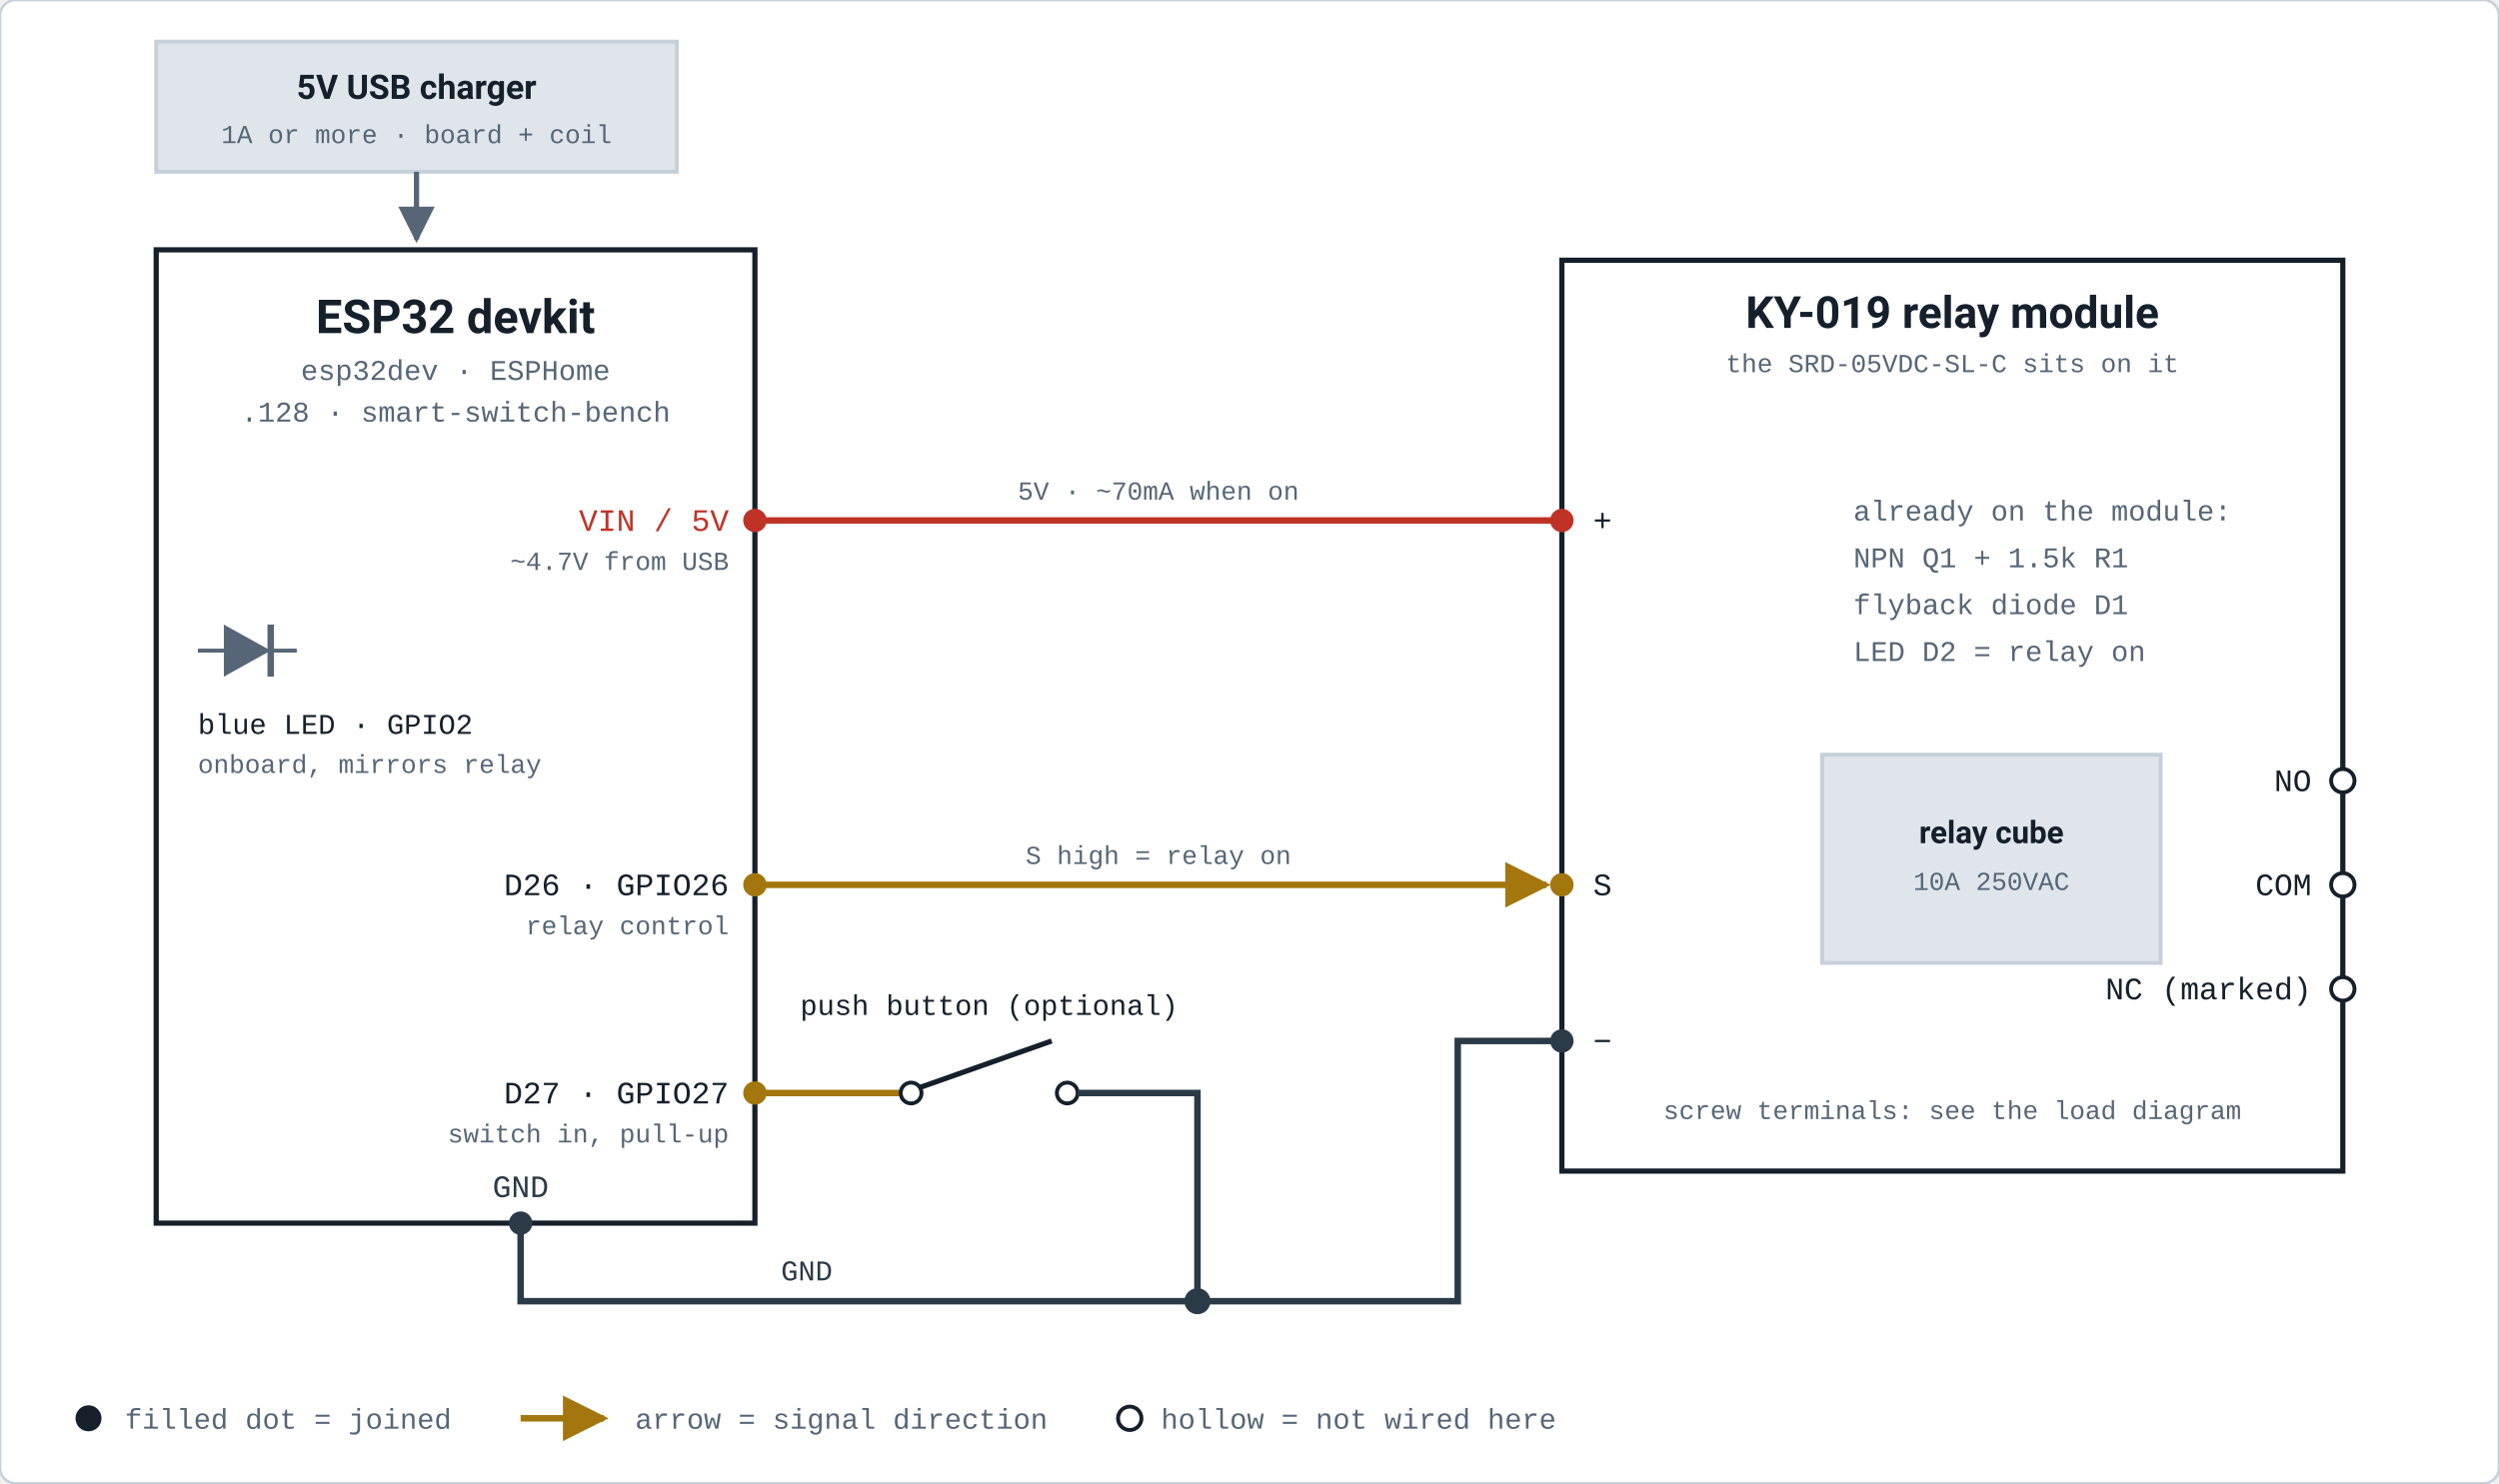
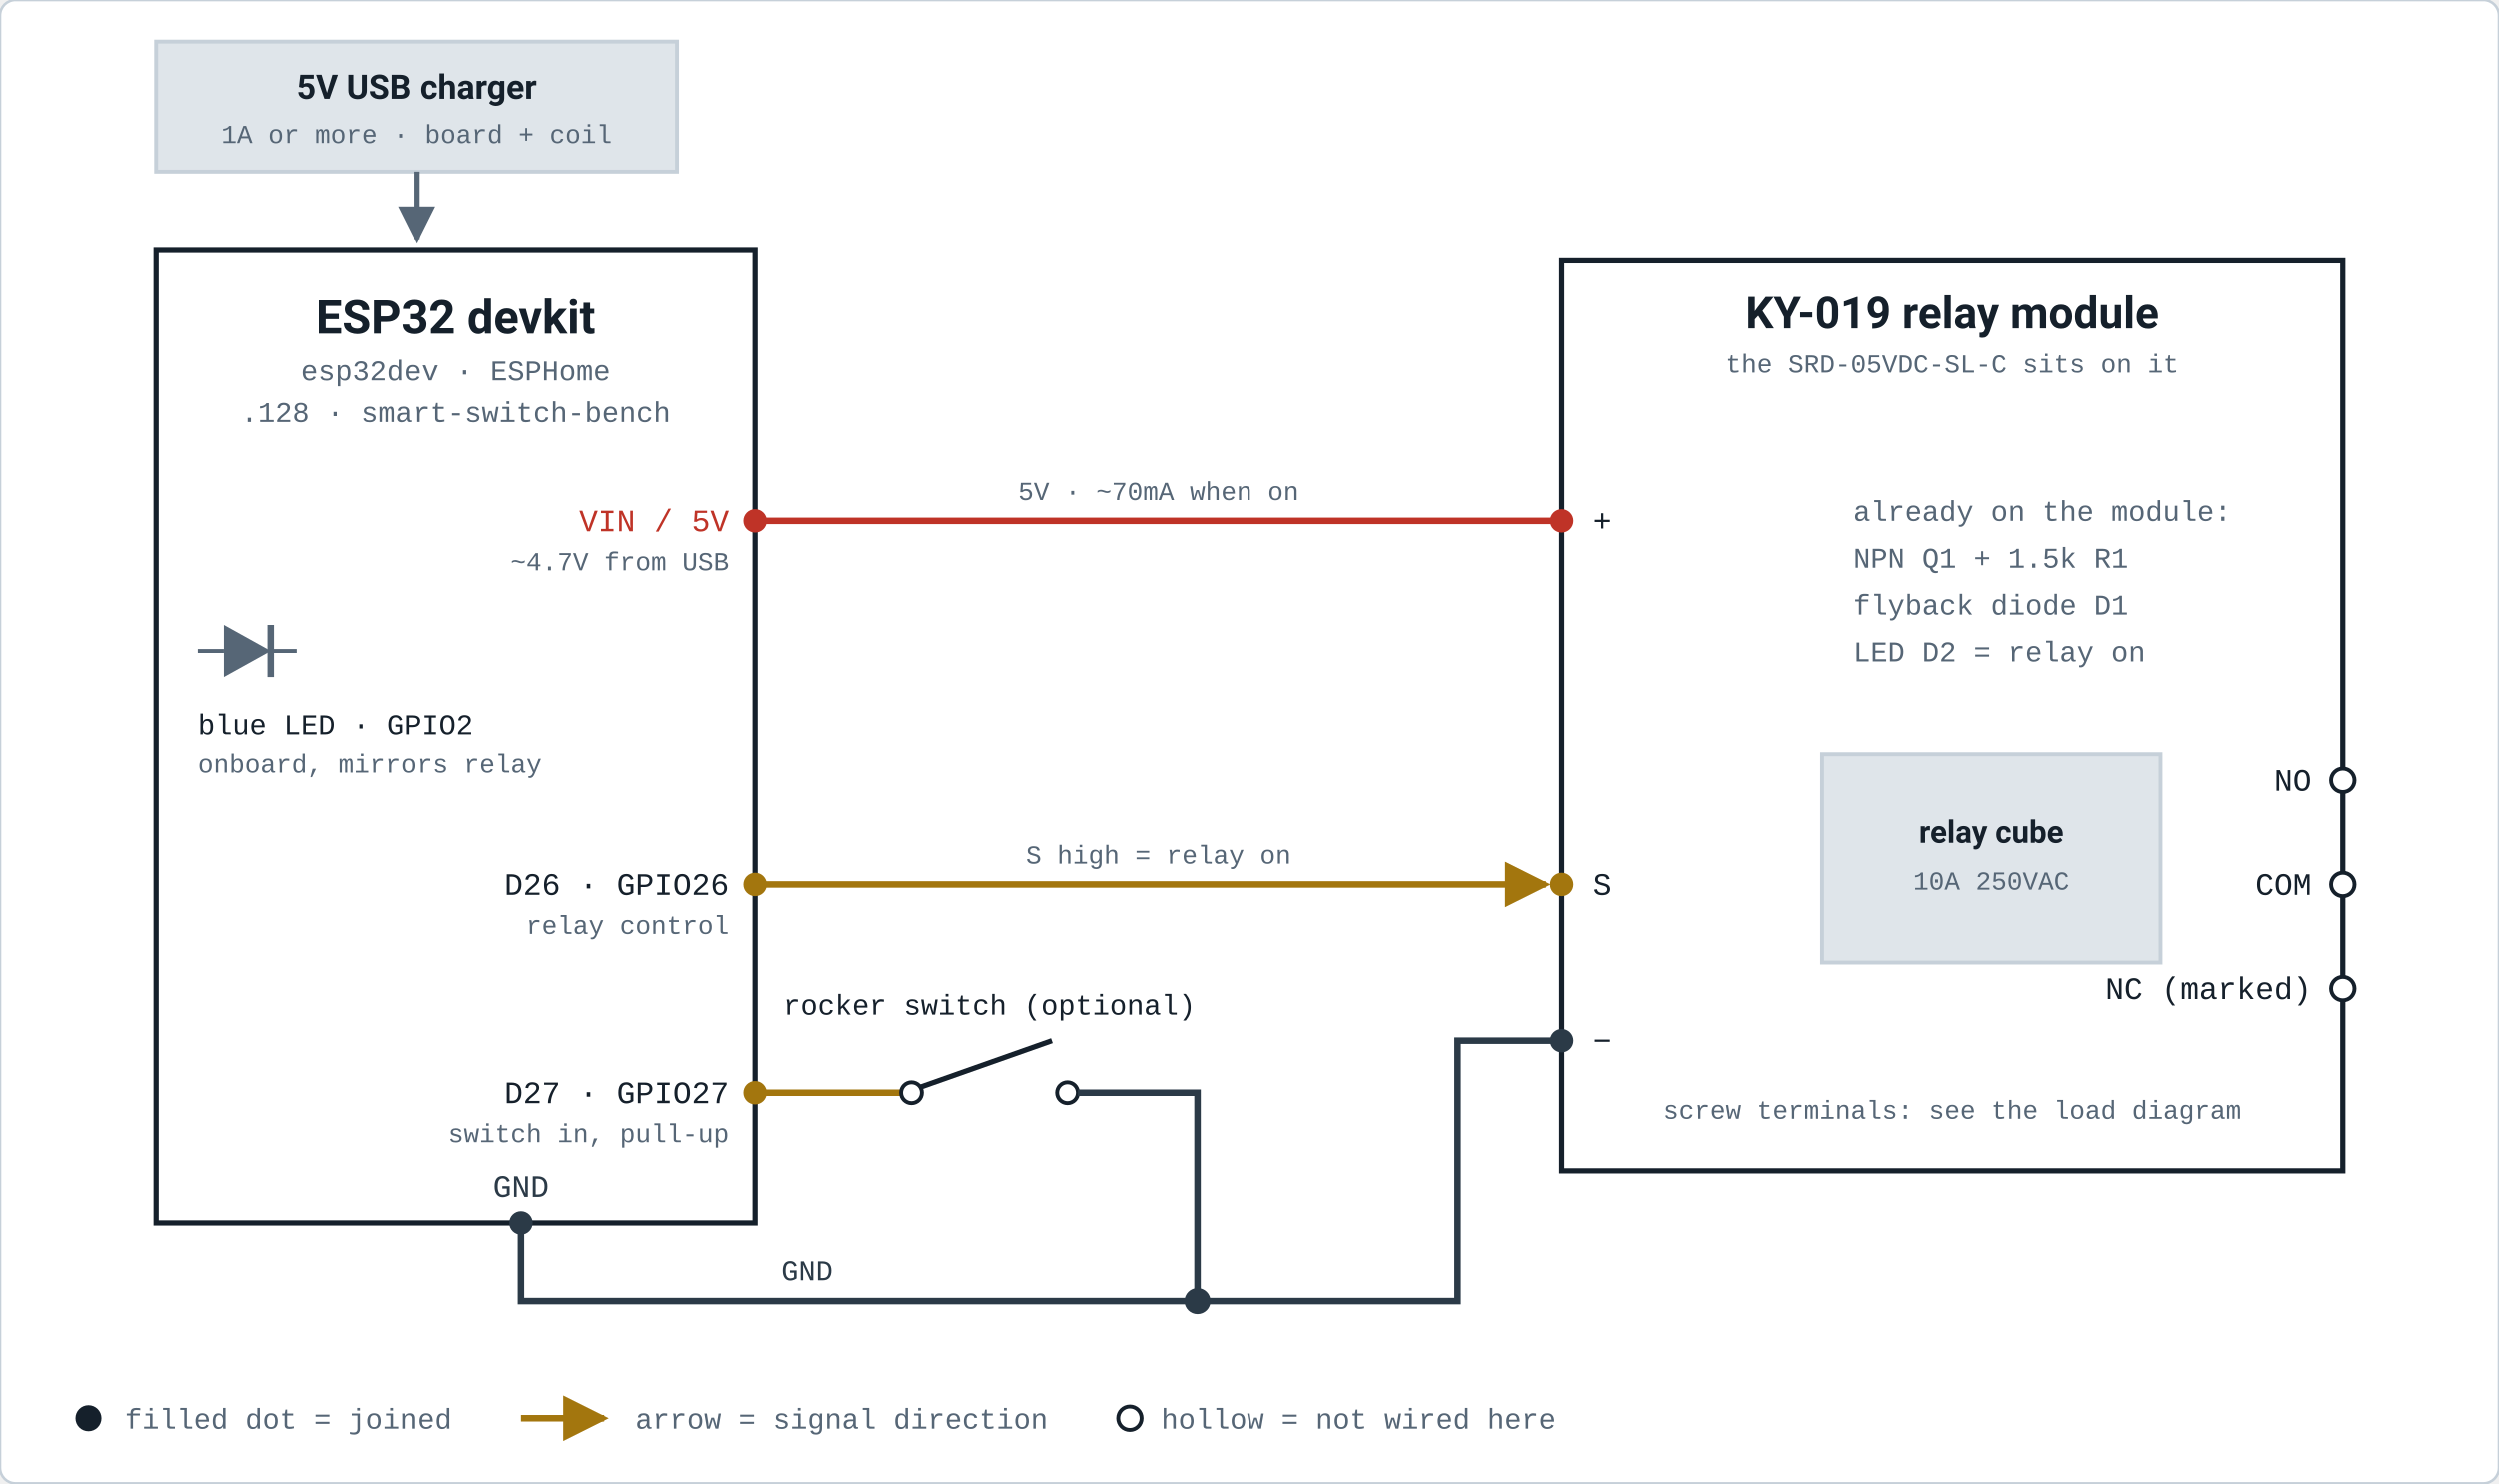
- <svg xmlns="http://www.w3.org/2000/svg" width="960" height="570" viewBox="0 0 960 570" role="img" aria-label="The stash relay module wired to the ESP32. A 5V USB charger powers the ESP32 devkit. ESP32 VIN goes to the module + pin, GPIO26 to S (high = relay on), and GND to the module minus pin. An optional push button runs from GPIO27 to GND. The module carries the NPN driver, base resistor, flyback diode and LED. Its screw terminals NO, COM and NC (marked) go to the load.">
+ <svg xmlns="http://www.w3.org/2000/svg" width="960" height="570" viewBox="0 0 960 570" role="img" aria-label="The stash relay module wired to the ESP32. A 5V USB charger powers the ESP32 devkit. ESP32 VIN goes to the module + pin, GPIO26 to S (high = relay on), and GND to the module minus pin. An optional rocker switch runs from GPIO27 to GND. The module carries the NPN driver, base resistor, flyback diode and LED. Its screw terminals NO, COM and NC (marked) go to the load.">
  <rect x="0" y="0" width="960" height="570" rx="6" fill="#ffffff" stroke="#c6d0d9" />
  <defs>
    <marker id="aA" viewBox="0 0 10 10" refX="9" refY="5" markerWidth="7" markerHeight="7" orient="auto-start-reverse">
      <polygon points="0,0 10,5 0,10" fill="#a3760e" />
    </marker>
    <marker id="mA" viewBox="0 0 10 10" refX="9" refY="5" markerWidth="7" markerHeight="7" orient="auto-start-reverse">
      <polygon points="0,0 10,5 0,10" fill="#566676" />
    </marker>
  </defs>
  <rect x="60" y="16" width="200" height="50" fill="#dfe5ea" stroke="#c6d0d9" stroke-width="1.5" />
  <text x="160" y="38" text-anchor="middle" font-family="system-ui, -apple-system, 'Segoe UI', Roboto, Helvetica, Arial, sans-serif" font-size="13" font-weight="600" fill="#15202b">5V USB charger</text>
  <text x="160" y="55" text-anchor="middle" font-family="ui-monospace, SFMono-Regular, Menlo, Consolas, 'Liberation Mono', monospace" font-size="10" fill="#566676">1A or more · board + coil</text>
  <line x1="160" y1="66" x2="160" y2="92" stroke="#566676" stroke-width="2" marker-end="url(#mA)" />
  <rect x="60" y="96" width="230" height="374" fill="#ffffff" stroke="#15202b" stroke-width="2" />
  <text x="175" y="128" text-anchor="middle" font-family="system-ui, -apple-system, 'Segoe UI', Roboto, Helvetica, Arial, sans-serif" font-size="18" font-weight="700" fill="#15202b">ESP32 devkit</text>
  <g font-family="ui-monospace, SFMono-Regular, Menlo, Consolas, 'Liberation Mono', monospace" font-size="11" fill="#566676" text-anchor="middle">
    <text x="175" y="146">esp32dev · ESPHome</text>
    <text x="175" y="162">.128 · smart-switch-bench</text>
  </g>
  <polygon points="86,240 86,260 104,250" fill="#566676" />
  <line x1="104" y1="240" x2="104" y2="260" stroke="#566676" stroke-width="2.5" />
  <line x1="76" y1="250" x2="86" y2="250" stroke="#566676" stroke-width="1.5" />
  <line x1="104" y1="250" x2="114" y2="250" stroke="#566676" stroke-width="1.5" />
  <text x="76" y="282" font-family="ui-monospace, SFMono-Regular, Menlo, Consolas, 'Liberation Mono', monospace" font-size="11" font-weight="500" fill="#15202b">blue LED · GPIO2</text>
  <text x="76" y="297" font-family="ui-monospace, SFMono-Regular, Menlo, Consolas, 'Liberation Mono', monospace" font-size="10" fill="#566676">onboard, mirrors relay</text>
  <circle cx="290" cy="200" r="4.5" fill="#bf3327" />
  <text x="280" y="204" text-anchor="end" font-family="ui-monospace, SFMono-Regular, Menlo, Consolas, 'Liberation Mono', monospace" font-size="12" font-weight="500" fill="#bf3327">VIN / 5V</text>
  <text x="280" y="219" text-anchor="end" font-family="ui-monospace, SFMono-Regular, Menlo, Consolas, 'Liberation Mono', monospace" font-size="10" fill="#566676">~4.7V from USB</text>
  <circle cx="290" cy="340" r="4.5" fill="#a3760e" />
  <text x="280" y="344" text-anchor="end" font-family="ui-monospace, SFMono-Regular, Menlo, Consolas, 'Liberation Mono', monospace" font-size="12" font-weight="500" fill="#15202b">D26 · GPIO26</text>
  <text x="280" y="359" text-anchor="end" font-family="ui-monospace, SFMono-Regular, Menlo, Consolas, 'Liberation Mono', monospace" font-size="10" fill="#566676">relay control</text>
  <circle cx="290" cy="420" r="4.5" fill="#a3760e" />
  <text x="280" y="424" text-anchor="end" font-family="ui-monospace, SFMono-Regular, Menlo, Consolas, 'Liberation Mono', monospace" font-size="12" font-weight="500" fill="#15202b">D27 · GPIO27</text>
  <text x="280" y="439" text-anchor="end" font-family="ui-monospace, SFMono-Regular, Menlo, Consolas, 'Liberation Mono', monospace" font-size="10" fill="#566676">switch in, pull-up</text>
  <circle cx="200" cy="470" r="4.5" fill="#2b3a47" />
  <text x="200" y="460" text-anchor="middle" font-family="ui-monospace, SFMono-Regular, Menlo, Consolas, 'Liberation Mono', monospace" font-size="12" font-weight="500" fill="#2b3a47">GND</text>
  <line x1="290" y1="200" x2="600" y2="200" stroke="#bf3327" stroke-width="2.5" />
  <text x="445" y="192" text-anchor="middle" font-family="ui-monospace, SFMono-Regular, Menlo, Consolas, 'Liberation Mono', monospace" font-size="10" fill="#566676">5V · ~70mA when on</text>
  <line x1="290" y1="340" x2="594" y2="340" stroke="#a3760e" stroke-width="2.5" marker-end="url(#aA)" />
  <text x="445" y="332" text-anchor="middle" font-family="ui-monospace, SFMono-Regular, Menlo, Consolas, 'Liberation Mono', monospace" font-size="10" fill="#566676">S high = relay on</text>
  <line x1="290" y1="420" x2="346" y2="420" stroke="#a3760e" stroke-width="2.5" />
  <circle cx="350" cy="420" r="4" fill="#ffffff" stroke="#15202b" stroke-width="1.5" />
  <circle cx="410" cy="420" r="4" fill="#ffffff" stroke="#15202b" stroke-width="1.5" />
  <line x1="353" y1="418" x2="404" y2="400" stroke="#15202b" stroke-width="2" />
-   <text x="380" y="390" text-anchor="middle" font-family="ui-monospace, SFMono-Regular, Menlo, Consolas, 'Liberation Mono', monospace" font-size="11" font-weight="500" fill="#15202b">push button (optional)</text>
+   <text x="380" y="390" text-anchor="middle" font-family="ui-monospace, SFMono-Regular, Menlo, Consolas, 'Liberation Mono', monospace" font-size="11" font-weight="500" fill="#15202b">rocker switch (optional)</text>
  <polyline points="414,420 460,420 460,500" fill="none" stroke="#2b3a47" stroke-width="2.5" />
  <polyline points="200,474 200,500 560,500 560,400 600,400" fill="none" stroke="#2b3a47" stroke-width="2.5" />
  <circle cx="460" cy="500" r="5" fill="#2b3a47" />
  <text x="300" y="492" font-family="ui-monospace, SFMono-Regular, Menlo, Consolas, 'Liberation Mono', monospace" font-size="11" font-weight="500" fill="#2b3a47">GND</text>
  <rect x="600" y="100" width="300" height="350" fill="#ffffff" stroke="#15202b" stroke-width="2" />
  <text x="750" y="126" text-anchor="middle" font-family="system-ui, -apple-system, 'Segoe UI', Roboto, Helvetica, Arial, sans-serif" font-size="17" font-weight="700" fill="#15202b">KY-019 relay module</text>
  <text x="750" y="143" text-anchor="middle" font-family="ui-monospace, SFMono-Regular, Menlo, Consolas, 'Liberation Mono', monospace" font-size="10" fill="#566676">the SRD-05VDC-SL-C sits on it</text>
  <circle cx="600" cy="200" r="4.5" fill="#bf3327" />
  <text x="612" y="204" font-family="ui-monospace, SFMono-Regular, Menlo, Consolas, 'Liberation Mono', monospace" font-size="12" font-weight="500" fill="#15202b">+</text>
  <circle cx="600" cy="340" r="4.5" fill="#a3760e" />
  <text x="612" y="344" font-family="ui-monospace, SFMono-Regular, Menlo, Consolas, 'Liberation Mono', monospace" font-size="12" font-weight="500" fill="#15202b">S</text>
  <circle cx="600" cy="400" r="4.5" fill="#2b3a47" />
  <text x="612" y="404" font-family="ui-monospace, SFMono-Regular, Menlo, Consolas, 'Liberation Mono', monospace" font-size="12" font-weight="500" fill="#15202b">−</text>
  <g font-family="ui-monospace, SFMono-Regular, Menlo, Consolas, 'Liberation Mono', monospace" font-size="11" fill="#566676">
    <text x="712" y="200">already on the module:</text>
    <text x="712" y="218">NPN Q1 + 1.5k R1</text>
    <text x="712" y="236">flyback diode D1</text>
    <text x="712" y="254">LED D2 = relay on</text>
  </g>
  <rect x="700" y="290" width="130" height="80" fill="#dfe5ea" stroke="#c6d0d9" stroke-width="1.5" />
  <text x="765" y="324" text-anchor="middle" font-family="system-ui, -apple-system, 'Segoe UI', Roboto, Helvetica, Arial, sans-serif" font-size="12" font-weight="600" fill="#15202b">relay cube</text>
  <text x="765" y="342" text-anchor="middle" font-family="ui-monospace, SFMono-Regular, Menlo, Consolas, 'Liberation Mono', monospace" font-size="10" fill="#566676">10A 250VAC</text>
  <circle cx="900" cy="300" r="4.5" fill="#ffffff" stroke="#15202b" stroke-width="1.5" />
  <text x="888" y="304" text-anchor="end" font-family="ui-monospace, SFMono-Regular, Menlo, Consolas, 'Liberation Mono', monospace" font-size="12" font-weight="500" fill="#15202b">NO</text>
  <circle cx="900" cy="340" r="4.5" fill="#ffffff" stroke="#15202b" stroke-width="1.5" />
  <text x="888" y="344" text-anchor="end" font-family="ui-monospace, SFMono-Regular, Menlo, Consolas, 'Liberation Mono', monospace" font-size="12" font-weight="500" fill="#15202b">COM</text>
  <circle cx="900" cy="380" r="4.5" fill="#ffffff" stroke="#15202b" stroke-width="1.5" />
  <text x="888" y="384" text-anchor="end" font-family="ui-monospace, SFMono-Regular, Menlo, Consolas, 'Liberation Mono', monospace" font-size="12" font-weight="500" fill="#15202b">NC (marked)</text>
  <text x="750" y="430" text-anchor="middle" font-family="ui-monospace, SFMono-Regular, Menlo, Consolas, 'Liberation Mono', monospace" font-size="10" fill="#566676">screw terminals: see the load diagram</text>
  <circle cx="34" cy="545" r="5" fill="#15202b" />
  <text x="48" y="549" font-family="ui-monospace, SFMono-Regular, Menlo, Consolas, 'Liberation Mono', monospace" font-size="11" fill="#566676">filled dot = joined</text>
  <line x1="200" y1="545" x2="232" y2="545" stroke="#a3760e" stroke-width="2.5" marker-end="url(#aA)" />
  <text x="244" y="549" font-family="ui-monospace, SFMono-Regular, Menlo, Consolas, 'Liberation Mono', monospace" font-size="11" fill="#566676">arrow = signal direction</text>
  <circle cx="434" cy="545" r="4.5" fill="#ffffff" stroke="#15202b" stroke-width="1.5" />
  <text x="446" y="549" font-family="ui-monospace, SFMono-Regular, Menlo, Consolas, 'Liberation Mono', monospace" font-size="11" fill="#566676">hollow = not wired here</text>
</svg>
